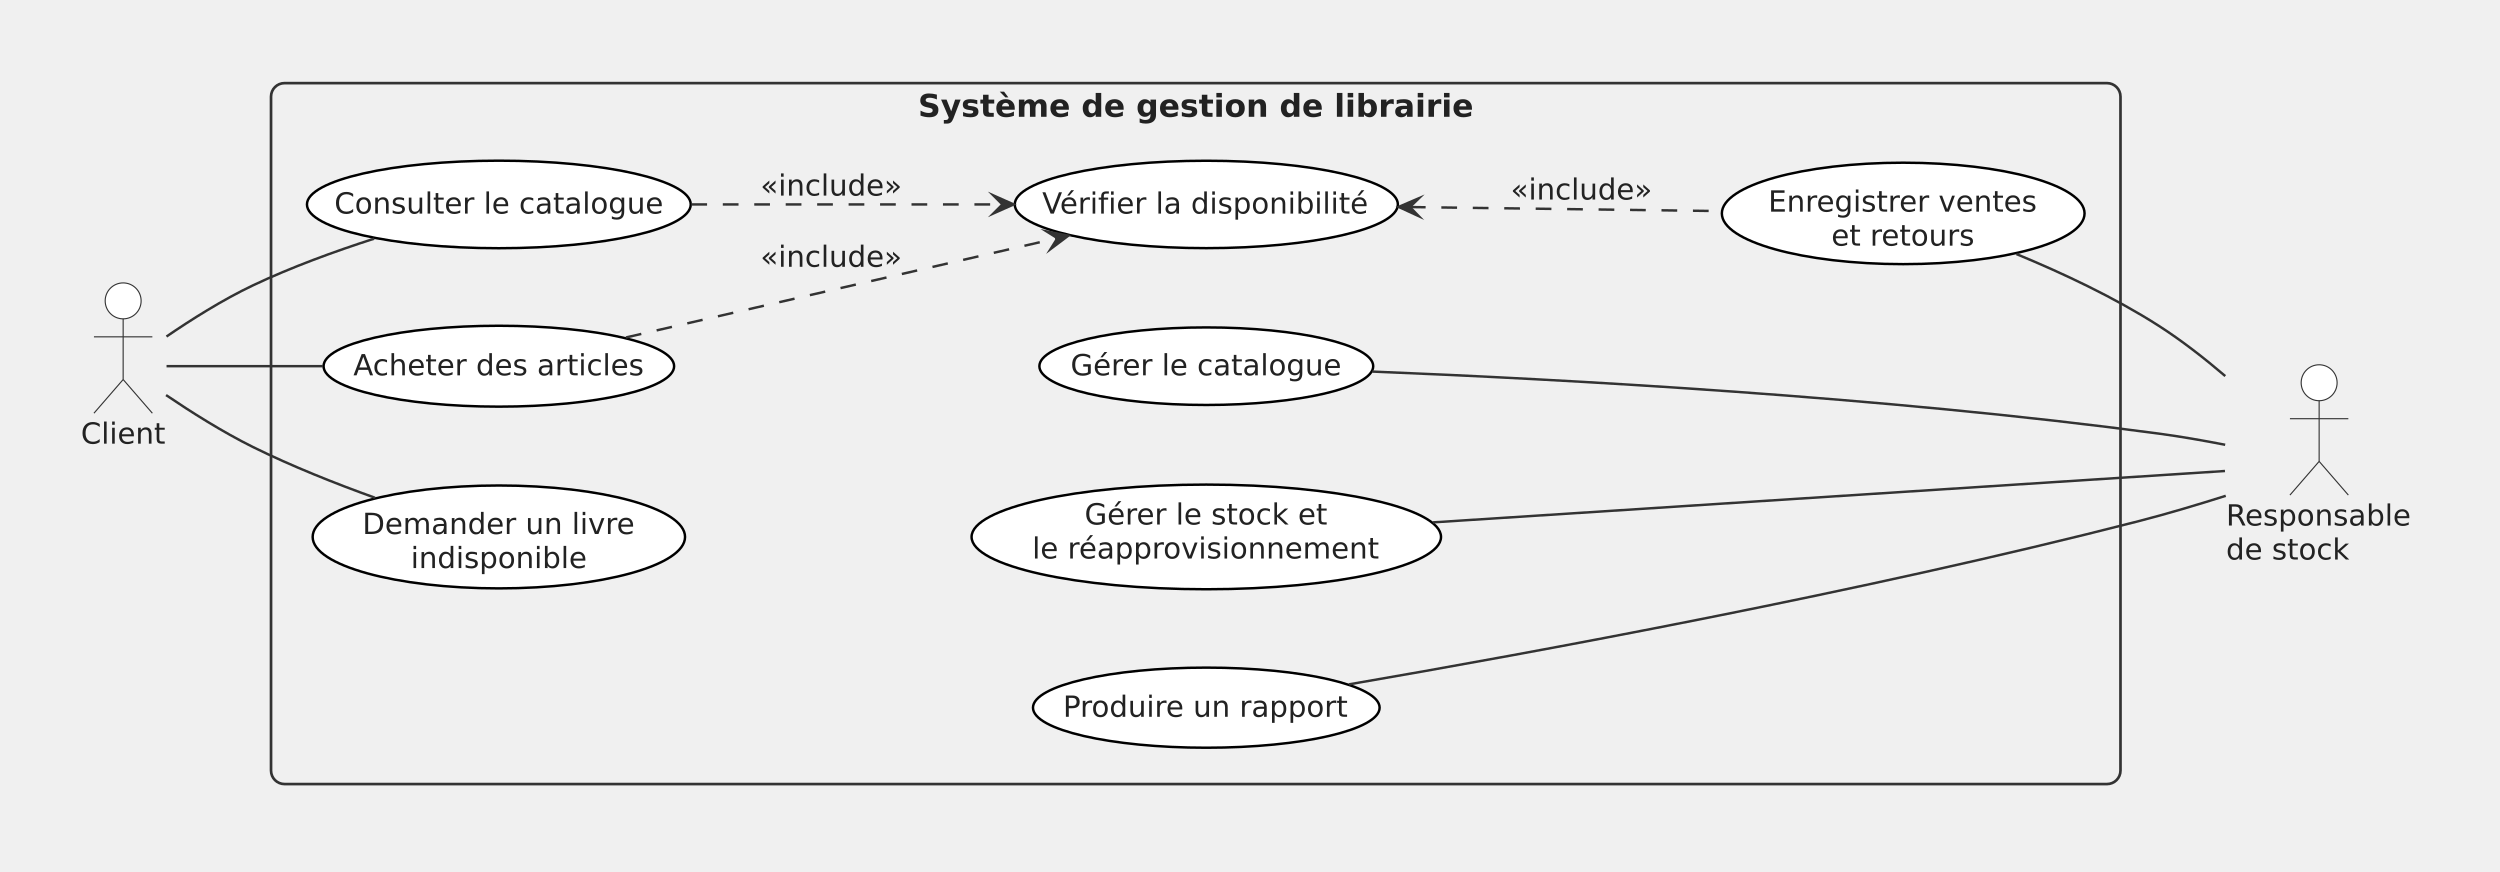
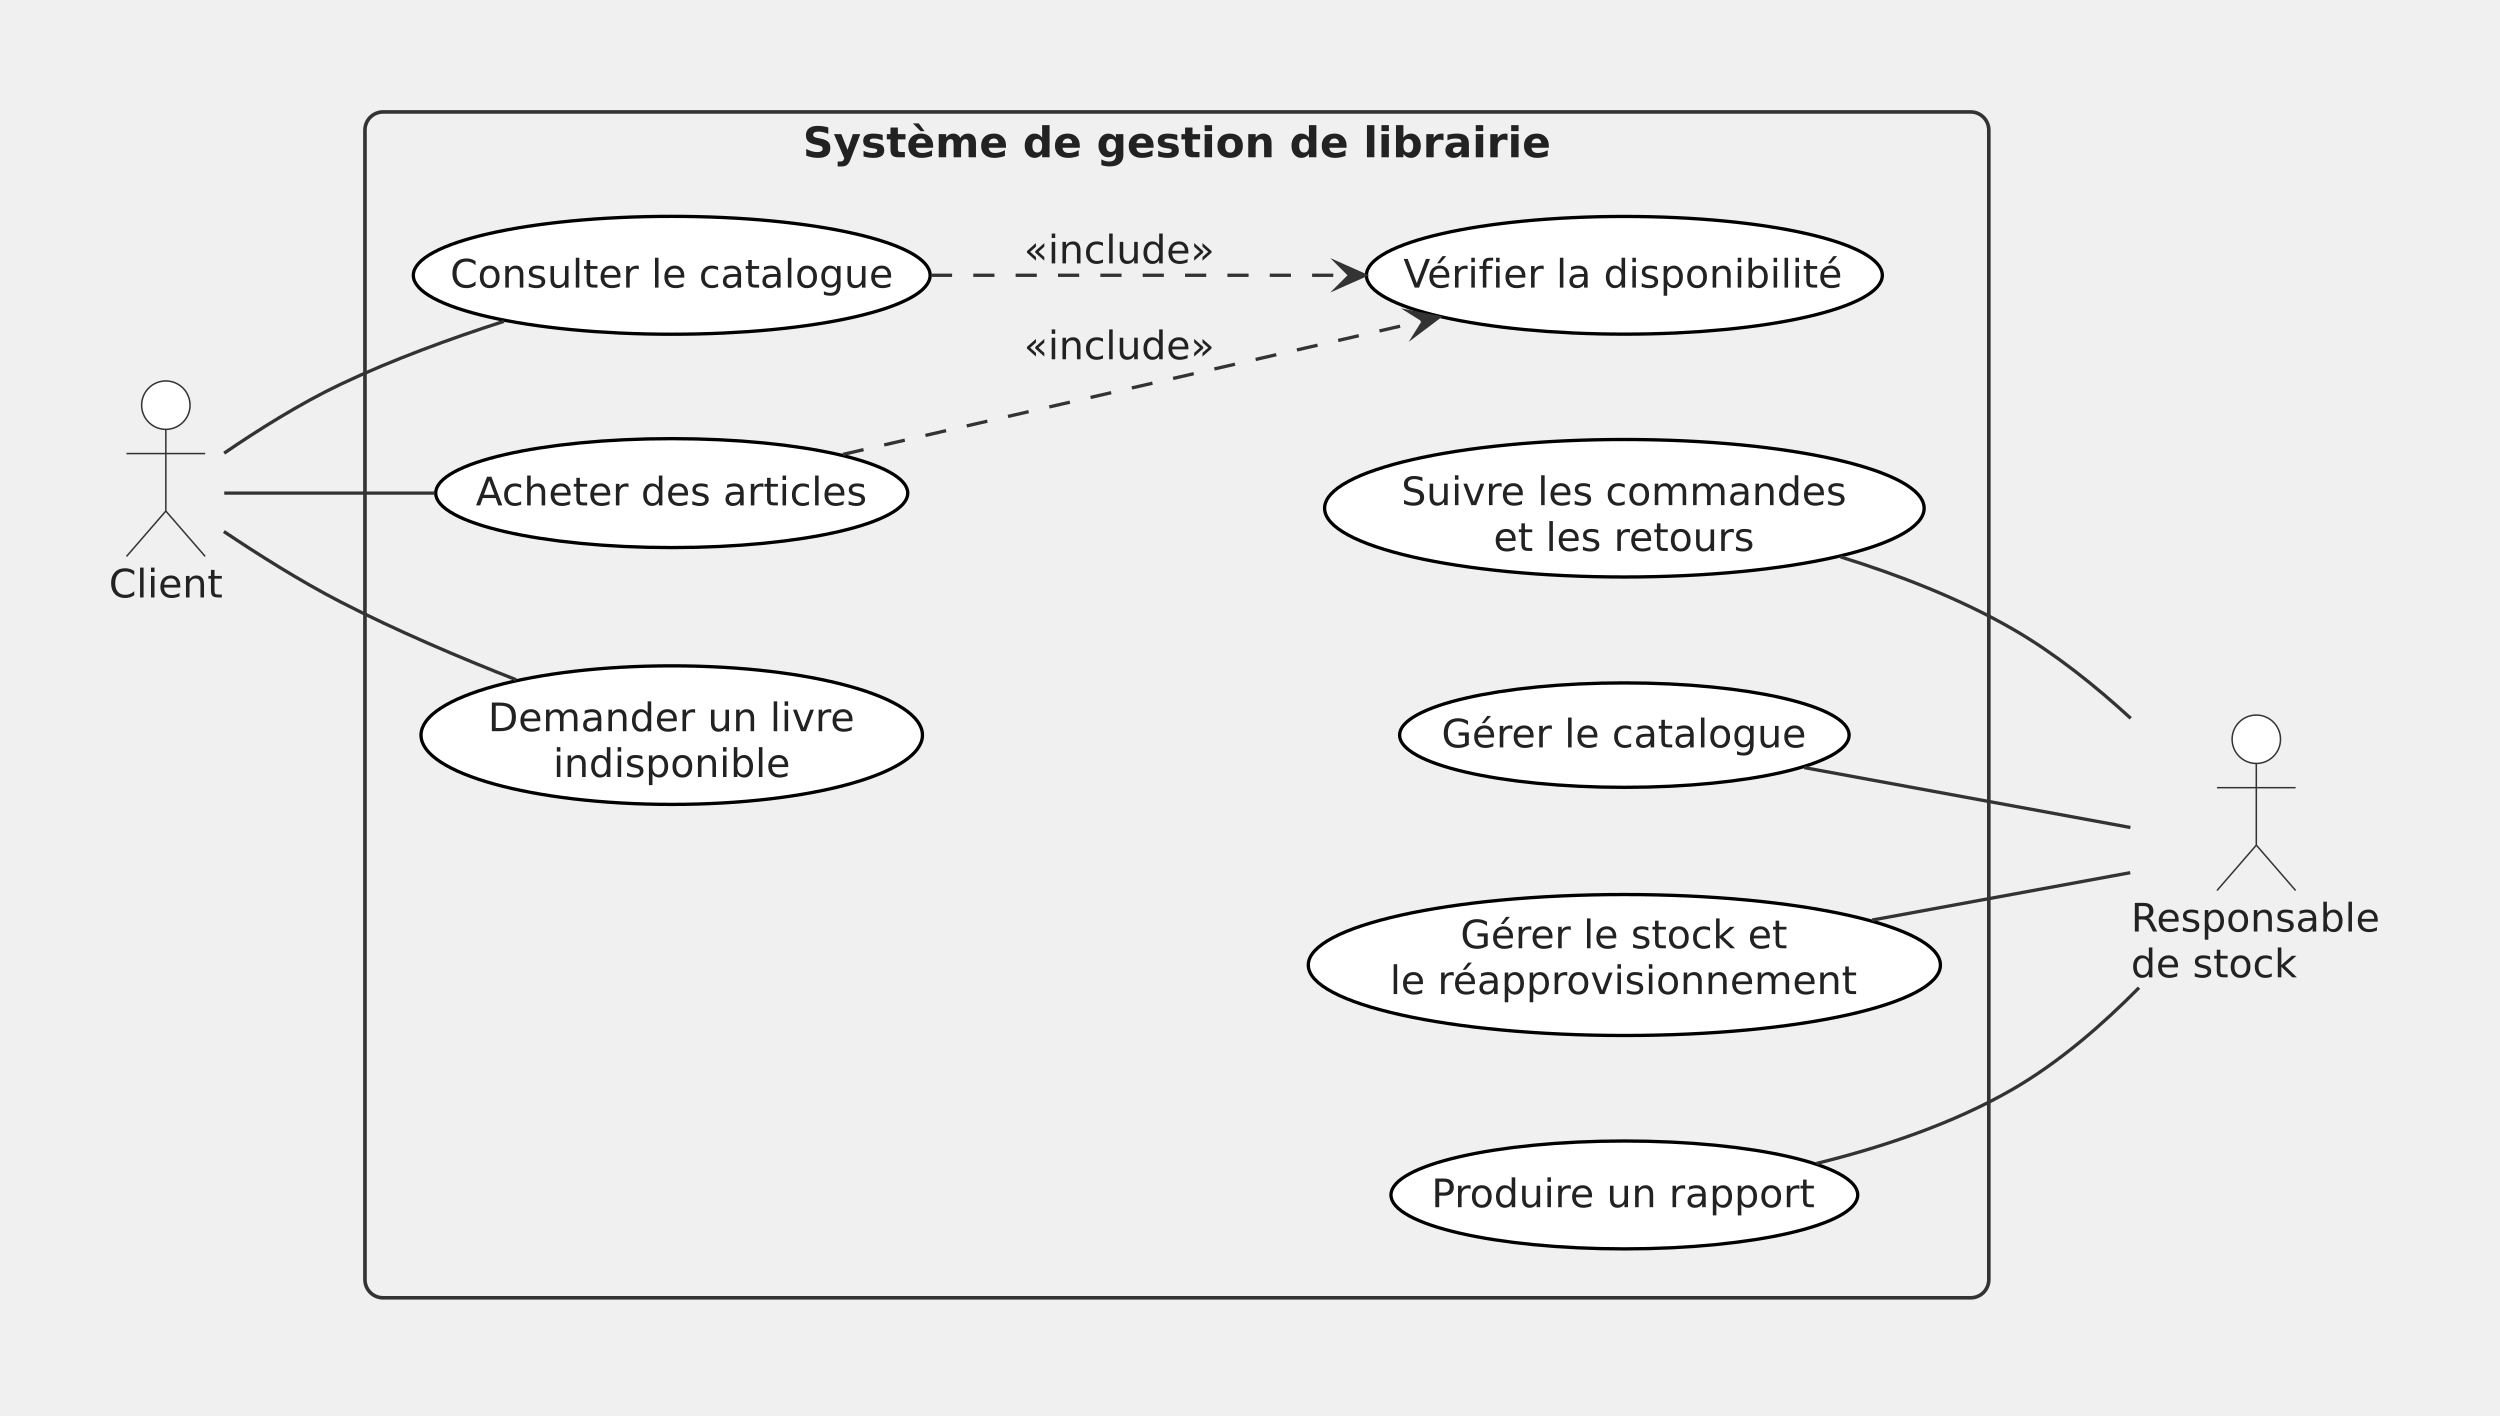
- <svg xmlns="http://www.w3.org/2000/svg" contentStyleType="text/css" data-diagram-type="DESCRIPTION" height="485px" preserveAspectRatio="none" style="width:1391px;height:485px;background:#FFFFFF;" version="1.1" viewBox="0 0 1391 485" width="1391.25px" zoomAndPan="magnify">
+ <svg xmlns="http://www.w3.org/2000/svg" contentStyleType="text/css" data-diagram-type="DESCRIPTION" height="585px" preserveAspectRatio="none" style="width:1033px;height:585px;background:#FFFFFF;" version="1.1" viewBox="0 0 1033 585" width="1033.75px" zoomAndPan="magnify">
  <defs />
  <g>
    <g class="cluster" data-qualified-name="Syst.me de gestion de librairie" data-source-line="10" id="ent0002">
-       <rect fill="none" height="390" rx="7.5" ry="7.5" style="stroke:#333333;stroke-width:1.5;" width="1029.037" x="150.8" y="46.25" />
-       <text fill="#222222" font-family="DejaVu Sans, Verdana, sans-serif" font-size="17.5" font-weight="700" lengthAdjust="spacing" textLength="309.044" x="510.797" y="64.994">Système de gestion de librairie</text>
+       <rect fill="none" height="490" rx="7.5" ry="7.5" style="stroke:#333333;stroke-width:1.5;" width="670.975" x="150.8" y="46.25" />
+       <text fill="#222222" font-family="DejaVu Sans" font-size="17.5" font-weight="700" lengthAdjust="spacing" textLength="309.044" x="331.765" y="64.994">Système de gestion de librairie</text>
    </g>
    <g class="entity" data-qualified-name="Syst.me de gestion de librairie.UC_CAT" data-source-line="11" id="ent0003">
      <ellipse cx="277.558" cy="113.754" fill="#FFFFFF" rx="106.77" ry="24.354" style="stroke:#000000;stroke-width:1.375;" />
-       <text fill="#222222" font-family="DejaVu Sans, Verdana, sans-serif" font-size="16.25" lengthAdjust="spacing" textLength="183.05" x="186.033" y="118.837">Consulter le catalogue</text>
+       <text fill="#222222" font-family="DejaVu Sans" font-size="16.25" lengthAdjust="spacing" textLength="183.05" x="186.033" y="118.837">Consulter le catalogue</text>
    </g>
    <g class="entity" data-qualified-name="Syst.me de gestion de librairie.UC_ACH" data-source-line="12" id="ent0004">
      <ellipse cx="277.558" cy="203.754" fill="#FFFFFF" rx="97.52" ry="22.504" style="stroke:#000000;stroke-width:1.375;" />
-       <text fill="#222222" font-family="DejaVu Sans, Verdana, sans-serif" font-size="16.25" lengthAdjust="spacing" textLength="161.945" x="196.585" y="208.837">Acheter des articles</text>
+       <text fill="#222222" font-family="DejaVu Sans" font-size="16.25" lengthAdjust="spacing" textLength="161.945" x="196.585" y="208.837">Acheter des articles</text>
    </g>
    <g class="entity" data-qualified-name="Syst.me de gestion de librairie.UC_DEM" data-source-line="13" id="ent0005">
-       <ellipse cx="277.56" cy="298.752" fill="#FFFFFF" rx="103.597" ry="28.627" style="stroke:#000000;stroke-width:1.375;" />
-       <text fill="#222222" font-family="DejaVu Sans, Verdana, sans-serif" font-size="16.25" lengthAdjust="spacing" textLength="151.844" x="201.638" y="297.136">Demander un livre</text>
-       <text fill="#222222" font-family="DejaVu Sans, Verdana, sans-serif" font-size="16.25" lengthAdjust="spacing" textLength="98.008" x="228.556" y="316.052">indisponible</text>
+       <ellipse cx="277.56" cy="303.752" fill="#FFFFFF" rx="103.597" ry="28.627" style="stroke:#000000;stroke-width:1.375;" />
+       <text fill="#222222" font-family="DejaVu Sans" font-size="16.25" lengthAdjust="spacing" textLength="151.844" x="201.638" y="302.136">Demander un livre</text>
+       <text fill="#222222" font-family="DejaVu Sans" font-size="16.25" lengthAdjust="spacing" textLength="98.008" x="228.556" y="321.052">indisponible</text>
    </g>
    <g class="entity" data-qualified-name="Syst.me de gestion de librairie.UC_DISPO" data-source-line="14" id="ent0006">
      <ellipse cx="671.193" cy="113.754" fill="#FFFFFF" rx="106.58" ry="24.316" style="stroke:#000000;stroke-width:1.375;" />
-       <text fill="#222222" font-family="DejaVu Sans, Verdana, sans-serif" font-size="16.25" lengthAdjust="spacing" textLength="182.622" x="579.882" y="118.837">Vérifier la disponibilité</text>
+       <text fill="#222222" font-family="DejaVu Sans" font-size="16.25" lengthAdjust="spacing" textLength="182.622" x="579.882" y="118.837">Vérifier la disponibilité</text>
    </g>
    <g class="entity" data-qualified-name="Syst.me de gestion de librairie.UC_VENTE" data-source-line="16" id="ent0007">
-       <ellipse cx="1058.941" cy="118.748" fill="#FFFFFF" rx="100.903" ry="28.223" style="stroke:#000000;stroke-width:1.375;" />
-       <text fill="#222222" font-family="DejaVu Sans, Verdana, sans-serif" font-size="16.25" lengthAdjust="spacing" textLength="150.185" x="983.848" y="117.761">Enregistrer ventes</text>
-       <text fill="#222222" font-family="DejaVu Sans, Verdana, sans-serif" font-size="16.25" lengthAdjust="spacing" textLength="79.972" x="1018.954" y="136.677">et retours</text>
+       <ellipse cx="671.189" cy="210.006" fill="#FFFFFF" rx="123.864" ry="28.406" style="stroke:#000000;stroke-width:1.375;" />
+       <text fill="#222222" font-family="DejaVu Sans" font-size="16.25" lengthAdjust="spacing" textLength="184.304" x="579.037" y="208.732">Suivre les commandes</text>
+       <text fill="#222222" font-family="DejaVu Sans" font-size="16.25" lengthAdjust="spacing" textLength="108.117" x="617.131" y="227.649">et les retours</text>
    </g>
    <g class="entity" data-qualified-name="Syst.me de gestion de librairie.UC_GCAT" data-source-line="17" id="ent0008">
-       <ellipse cx="671.185" cy="203.75" fill="#FFFFFF" rx="92.872" ry="21.575" style="stroke:#000000;stroke-width:1.375;" />
-       <text fill="#222222" font-family="DejaVu Sans, Verdana, sans-serif" font-size="16.25" lengthAdjust="spacing" textLength="151.082" x="595.644" y="208.833">Gérer le catalogue</text>
+       <ellipse cx="671.185" cy="303.75" fill="#FFFFFF" rx="92.872" ry="21.575" style="stroke:#000000;stroke-width:1.375;" />
+       <text fill="#222222" font-family="DejaVu Sans" font-size="16.25" lengthAdjust="spacing" textLength="151.082" x="595.644" y="308.832">Gérer le catalogue</text>
    </g>
    <g class="entity" data-qualified-name="Syst.me de gestion de librairie.UC_STOCK" data-source-line="18" id="ent0009">
-       <ellipse cx="671.184" cy="298.744" fill="#FFFFFF" rx="130.596" ry="29.119" style="stroke:#000000;stroke-width:1.375;" />
-       <text fill="#222222" font-family="DejaVu Sans, Verdana, sans-serif" font-size="16.25" lengthAdjust="spacing" textLength="135.451" x="603.458" y="291.835">Gérer le stock et</text>
-       <text fill="#222222" font-family="DejaVu Sans, Verdana, sans-serif" font-size="16.25" lengthAdjust="spacing" textLength="193.715" x="574.327" y="310.751">le réapprovisionnement</text>
+       <ellipse cx="671.184" cy="398.744" fill="#FFFFFF" rx="130.596" ry="29.119" style="stroke:#000000;stroke-width:1.375;" />
+       <text fill="#222222" font-family="DejaVu Sans" font-size="16.25" lengthAdjust="spacing" textLength="135.451" x="603.458" y="391.835">Gérer le stock et</text>
+       <text fill="#222222" font-family="DejaVu Sans" font-size="16.25" lengthAdjust="spacing" textLength="193.715" x="574.327" y="410.751">le réapprovisionnement</text>
    </g>
    <g class="entity" data-qualified-name="Syst.me de gestion de librairie.UC_RAP" data-source-line="19" id="ent0010">
-       <ellipse cx="671.183" cy="393.749" fill="#FFFFFF" rx="96.433" ry="22.287" style="stroke:#000000;stroke-width:1.375;" />
-       <text fill="#222222" font-family="DejaVu Sans, Verdana, sans-serif" font-size="16.25" lengthAdjust="spacing" textLength="159.421" x="591.472" y="398.832">Produire un rapport</text>
+       <ellipse cx="671.183" cy="493.749" fill="#FFFFFF" rx="96.433" ry="22.287" style="stroke:#000000;stroke-width:1.375;" />
+       <text fill="#222222" font-family="DejaVu Sans" font-size="16.25" lengthAdjust="spacing" textLength="159.421" x="591.472" y="498.832">Produire un rapport</text>
    </g>
    <g class="entity" data-qualified-name="C" data-source-line="8" id="ent0001">
      <ellipse cx="68.522" cy="167.412" fill="#FFFFFF" rx="10" ry="10" style="stroke:#333333;stroke-width:0.625;" />
      <path d="M68.522,177.412 L68.522,211.162 M52.272,187.412 L84.772,187.412 M68.522,211.162 L52.272,229.912 M68.522,211.162 L84.772,229.912" fill="none" style="stroke:#333333;stroke-width:0.625;" />
-       <text fill="#222222" font-family="DejaVu Sans, Verdana, sans-serif" font-size="16.25" lengthAdjust="spacing" textLength="47.044" x="45" y="246.871">Client</text>
+       <text fill="#222222" font-family="DejaVu Sans" font-size="16.25" lengthAdjust="spacing" textLength="47.044" x="45" y="246.871">Client</text>
    </g>
    <g class="entity" data-qualified-name="R" data-source-line="22" id="ent0011">
-       <ellipse cx="1290.369" cy="212.963" fill="#FFFFFF" rx="10" ry="10" style="stroke:#333333;stroke-width:0.625;" />
-       <path d="M1290.369,222.963 L1290.369,256.712 M1274.119,232.963 L1306.619,232.963 M1290.369,256.712 L1274.119,275.462 M1290.369,256.712 L1306.619,275.462" fill="none" style="stroke:#333333;stroke-width:0.625;" />
-       <text fill="#222222" font-family="DejaVu Sans, Verdana, sans-serif" font-size="16.25" lengthAdjust="spacing" textLength="103.562" x="1238.588" y="292.421">Responsable</text>
-       <text fill="#222222" font-family="DejaVu Sans, Verdana, sans-serif" font-size="16.25" lengthAdjust="spacing" textLength="68.602" x="1238.588" y="311.337">de stock</text>
+       <ellipse cx="932.306" cy="305.462" fill="#FFFFFF" rx="10" ry="10" style="stroke:#333333;stroke-width:0.625;" />
+       <path d="M932.306,315.462 L932.306,349.212 M916.056,325.462 L948.556,325.462 M932.306,349.212 L916.056,367.962 M932.306,349.212 L948.556,367.962" fill="none" style="stroke:#333333;stroke-width:0.625;" />
+       <text fill="#222222" font-family="DejaVu Sans" font-size="16.25" lengthAdjust="spacing" textLength="103.562" x="880.525" y="384.921">Responsable</text>
+       <text fill="#222222" font-family="DejaVu Sans" font-size="16.25" lengthAdjust="spacing" textLength="68.602" x="880.525" y="403.837">de stock</text>
    </g>
    <g class="link" data-entity-1="ent0001" data-entity-2="ent0003" data-link-type="association" data-source-line="24" id="lnk12">
      <path d="M92.625,187.25 C106.15,178 123.912,166.75 140.8,158.75 C162.075,148.662 186.225,139.863 208.188,132.787" fill="none" id="C-UC_CAT" style="stroke:#333333;stroke-width:1.375;" />
    </g>
    <g class="link" data-entity-1="ent0001" data-entity-2="ent0004" data-link-type="association" data-source-line="25" id="lnk13">
      <path d="M92.662,203.75 C113.987,203.75 147.275,203.75 179.675,203.75" fill="none" id="C-UC_ACH" style="stroke:#333333;stroke-width:1.375;" />
    </g>
    <g class="link" data-entity-1="ent0001" data-entity-2="ent0005" data-link-type="association" data-source-line="26" id="lnk14">
-       <path d="M92.4,219.825 C106.013,229.05 123.912,240.4 140.8,248.75 C162.262,259.363 186.575,269.012 208.625,276.95" fill="none" id="C-UC_DEM" style="stroke:#333333;stroke-width:1.375;" />
+       <path d="M92.5,219.625 C106.15,228.775 124.05,240.137 140.8,248.75 C163.825,260.6 190.012,271.738 213.2,280.85" fill="none" id="C-UC_DEM" style="stroke:#333333;stroke-width:1.375;" />
    </g>
    <g class="link" data-entity-1="ent0003" data-entity-2="ent0006" data-link-type="dependency" data-source-line="28" id="lnk15">
      <path d="M384.663,113.75 C440.312,113.75 502.087,113.75 557.75,113.75" fill="none" id="UC_CAT-to-UC_DISPO" style="stroke:#333333;stroke-width:1.375;stroke-dasharray:8.75,8.75;" />
      <polygon fill="#333333" points="564,113.75,552.75,108.75,557.75,113.75,552.75,118.75,564,113.75" style="stroke:#333333;stroke-width:1.375;stroke-linejoin:miter;stroke-miterlimit:10;" />
-       <text fill="#222222" font-family="DejaVu Sans, Verdana, sans-serif" font-size="16.25" lengthAdjust="spacing" textLength="78.758" x="423.087" y="108.834">«include»</text>
+       <text fill="#222222" font-family="DejaVu Sans" font-size="16.25" lengthAdjust="spacing" textLength="78.758" x="423.087" y="108.834">«include»</text>
    </g>
    <g class="link" data-entity-1="ent0004" data-entity-2="ent0006" data-link-type="dependency" data-source-line="29" id="lnk16">
      <path d="M348.288,187.762 C417.438,171.85 517.159,148.901 588.347,132.526" fill="none" id="UC_ACH-to-UC_DISPO" style="stroke:#333333;stroke-width:1.375;stroke-dasharray:8.75,8.75;" />
      <polygon fill="#333333" points="594.438,131.125,582.353,128.774,588.347,132.526,584.595,138.52,594.438,131.125" style="stroke:#333333;stroke-width:1.375;stroke-linejoin:miter;stroke-miterlimit:10;" />
-       <text fill="#222222" font-family="DejaVu Sans, Verdana, sans-serif" font-size="16.25" lengthAdjust="spacing" textLength="78.758" x="423.087" y="148.446">«include»</text>
-     </g>
-     <g class="link" data-entity-1="ent0006" data-entity-2="ent0007" data-link-type="dependency" data-source-line="30" id="lnk17">
-       <path d="M784.462,115.206 C840.487,115.931 902.65,116.737 957.775,117.45" fill="none" id="UC_DISPO-backto-UC_VENTE" style="stroke:#333333;stroke-width:1.375;stroke-dasharray:8.75,8.75;" />
-       <polygon fill="#333333" points="778.212,115.125,789.397,120.27,784.462,115.206,789.526,110.271,778.212,115.125" style="stroke:#333333;stroke-width:1.375;stroke-linejoin:miter;stroke-miterlimit:10;" />
-       <text fill="#222222" font-family="DejaVu Sans, Verdana, sans-serif" font-size="16.25" lengthAdjust="spacing" textLength="78.758" x="840.525" y="111.034">«include»</text>
+       <text fill="#222222" font-family="DejaVu Sans" font-size="16.25" lengthAdjust="spacing" textLength="78.758" x="423.087" y="148.446">«include»</text>
    </g>
    <g class="link" data-entity-1="ent0007" data-entity-2="ent0011" data-link-type="association" data-source-line="35" id="lnk21">
-       <path d="M1121.912,141.35 C1147.338,151.85 1176.525,165.512 1201.088,181.25 C1213.775,189.375 1226.487,199.287 1238.138,209.25" fill="none" id="UC_VENTE-R" style="stroke:#333333;stroke-width:1.375;" />
+       <path d="M760.513,230.113 C784.538,237.575 809.938,247.387 831.775,260 C849.013,269.95 865.75,283.35 880.413,296.812" fill="none" id="UC_VENTE-R" style="stroke:#333333;stroke-width:1.375;" />
    </g>
    <g class="link" data-entity-1="ent0008" data-entity-2="ent0011" data-link-type="association" data-source-line="36" id="lnk22">
-       <path d="M763.525,206.738 C869.163,211.012 1048.338,220.738 1201.088,241.25 C1213.125,242.863 1226.013,245.125 1238.088,247.475" fill="none" id="UC_GCAT-R" style="stroke:#333333;stroke-width:1.375;" />
+       <path d="M745.513,317.175 C788.525,325.075 841.862,334.863 880.288,341.925" fill="none" id="UC_GCAT-R" style="stroke:#333333;stroke-width:1.375;" />
    </g>
    <g class="link" data-entity-1="ent0009" data-entity-2="ent0011" data-link-type="association" data-source-line="37" id="lnk23">
-       <path d="M797.225,290.65 C932.55,281.875 1142.037,268.288 1237.975,262.062" fill="none" id="UC_STOCK-R" style="stroke:#333333;stroke-width:1.375;" />
+       <path d="M773.538,380.175 C810.087,373.462 849.8,366.175 880.212,360.587" fill="none" id="UC_STOCK-R" style="stroke:#333333;stroke-width:1.375;" />
    </g>
    <g class="link" data-entity-1="ent0010" data-entity-2="ent0011" data-link-type="association" data-source-line="38" id="lnk24">
-       <path d="M750.6,380.762 C852.425,363.238 1035.662,329.6 1189.838,290 C1205.763,285.913 1222.912,280.775 1238.4,275.863" fill="none" id="UC_RAP-R" style="stroke:#333333;stroke-width:1.375;" />
+       <path d="M750.587,480.738 C777.513,474.113 807.087,464.312 831.775,450 C850.712,439.025 868.6,423.562 883.837,408.125" fill="none" id="UC_RAP-R" style="stroke:#333333;stroke-width:1.375;" />
    </g>
  </g>
</svg>
